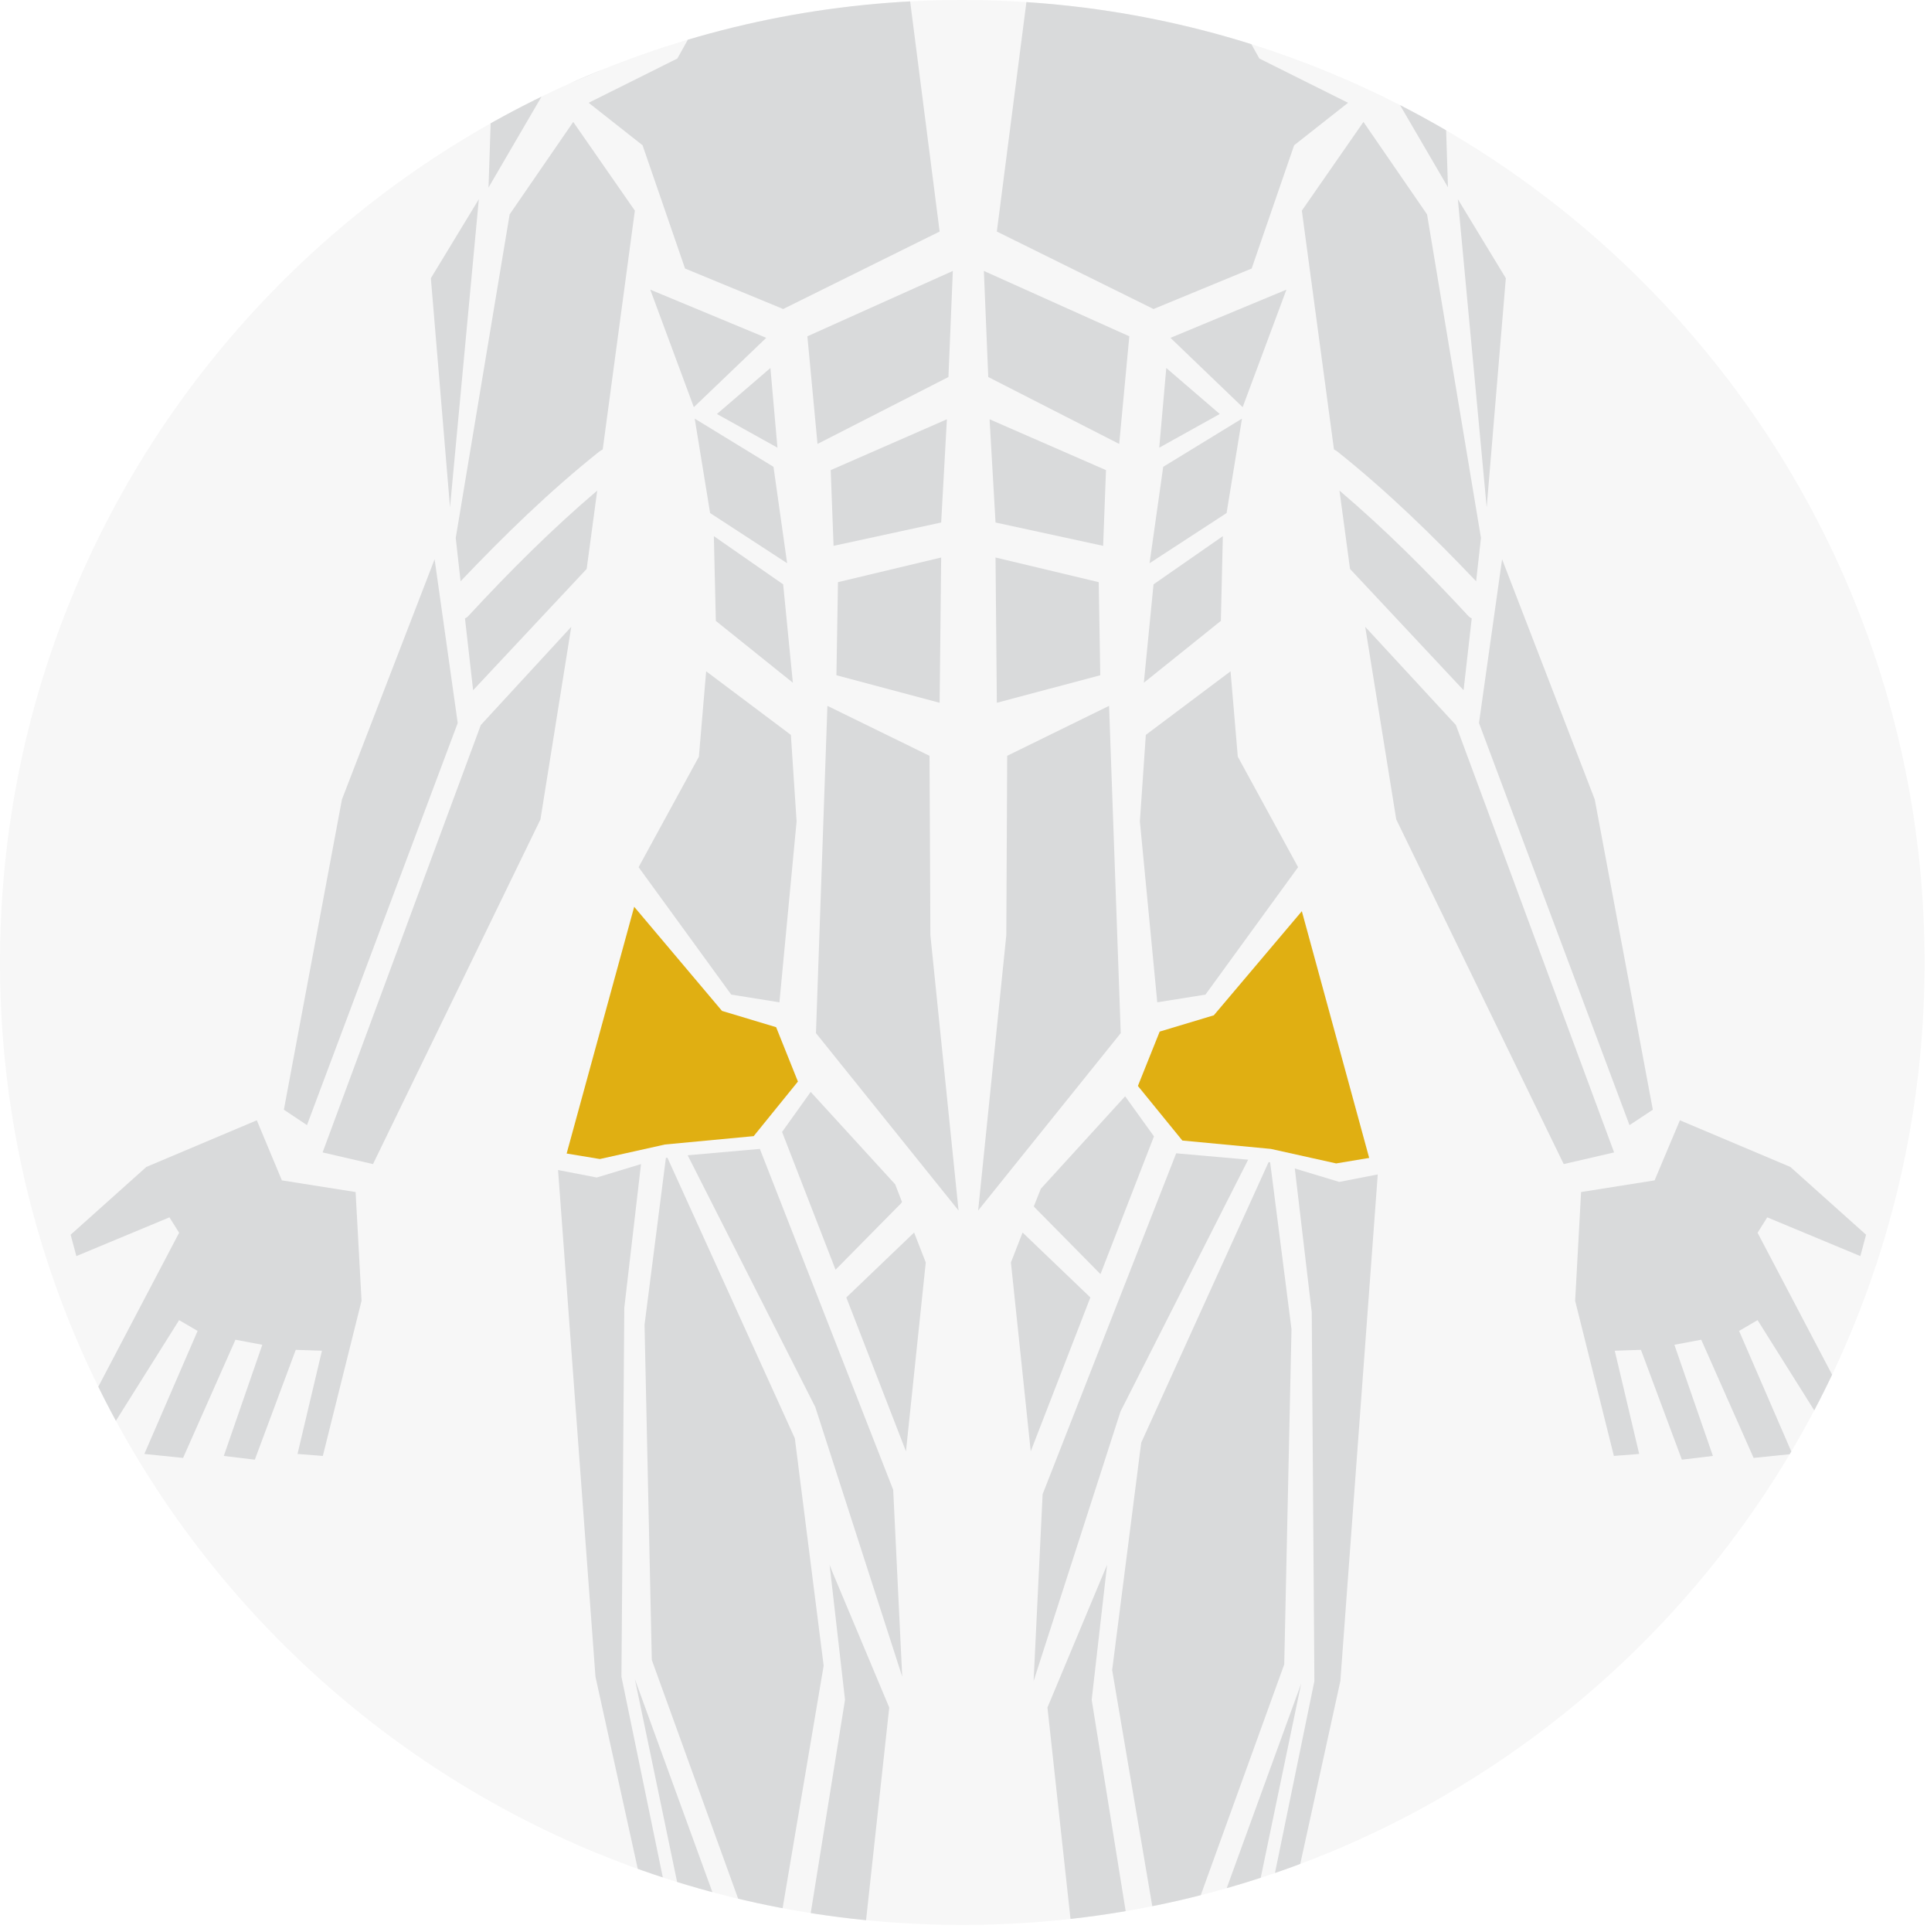
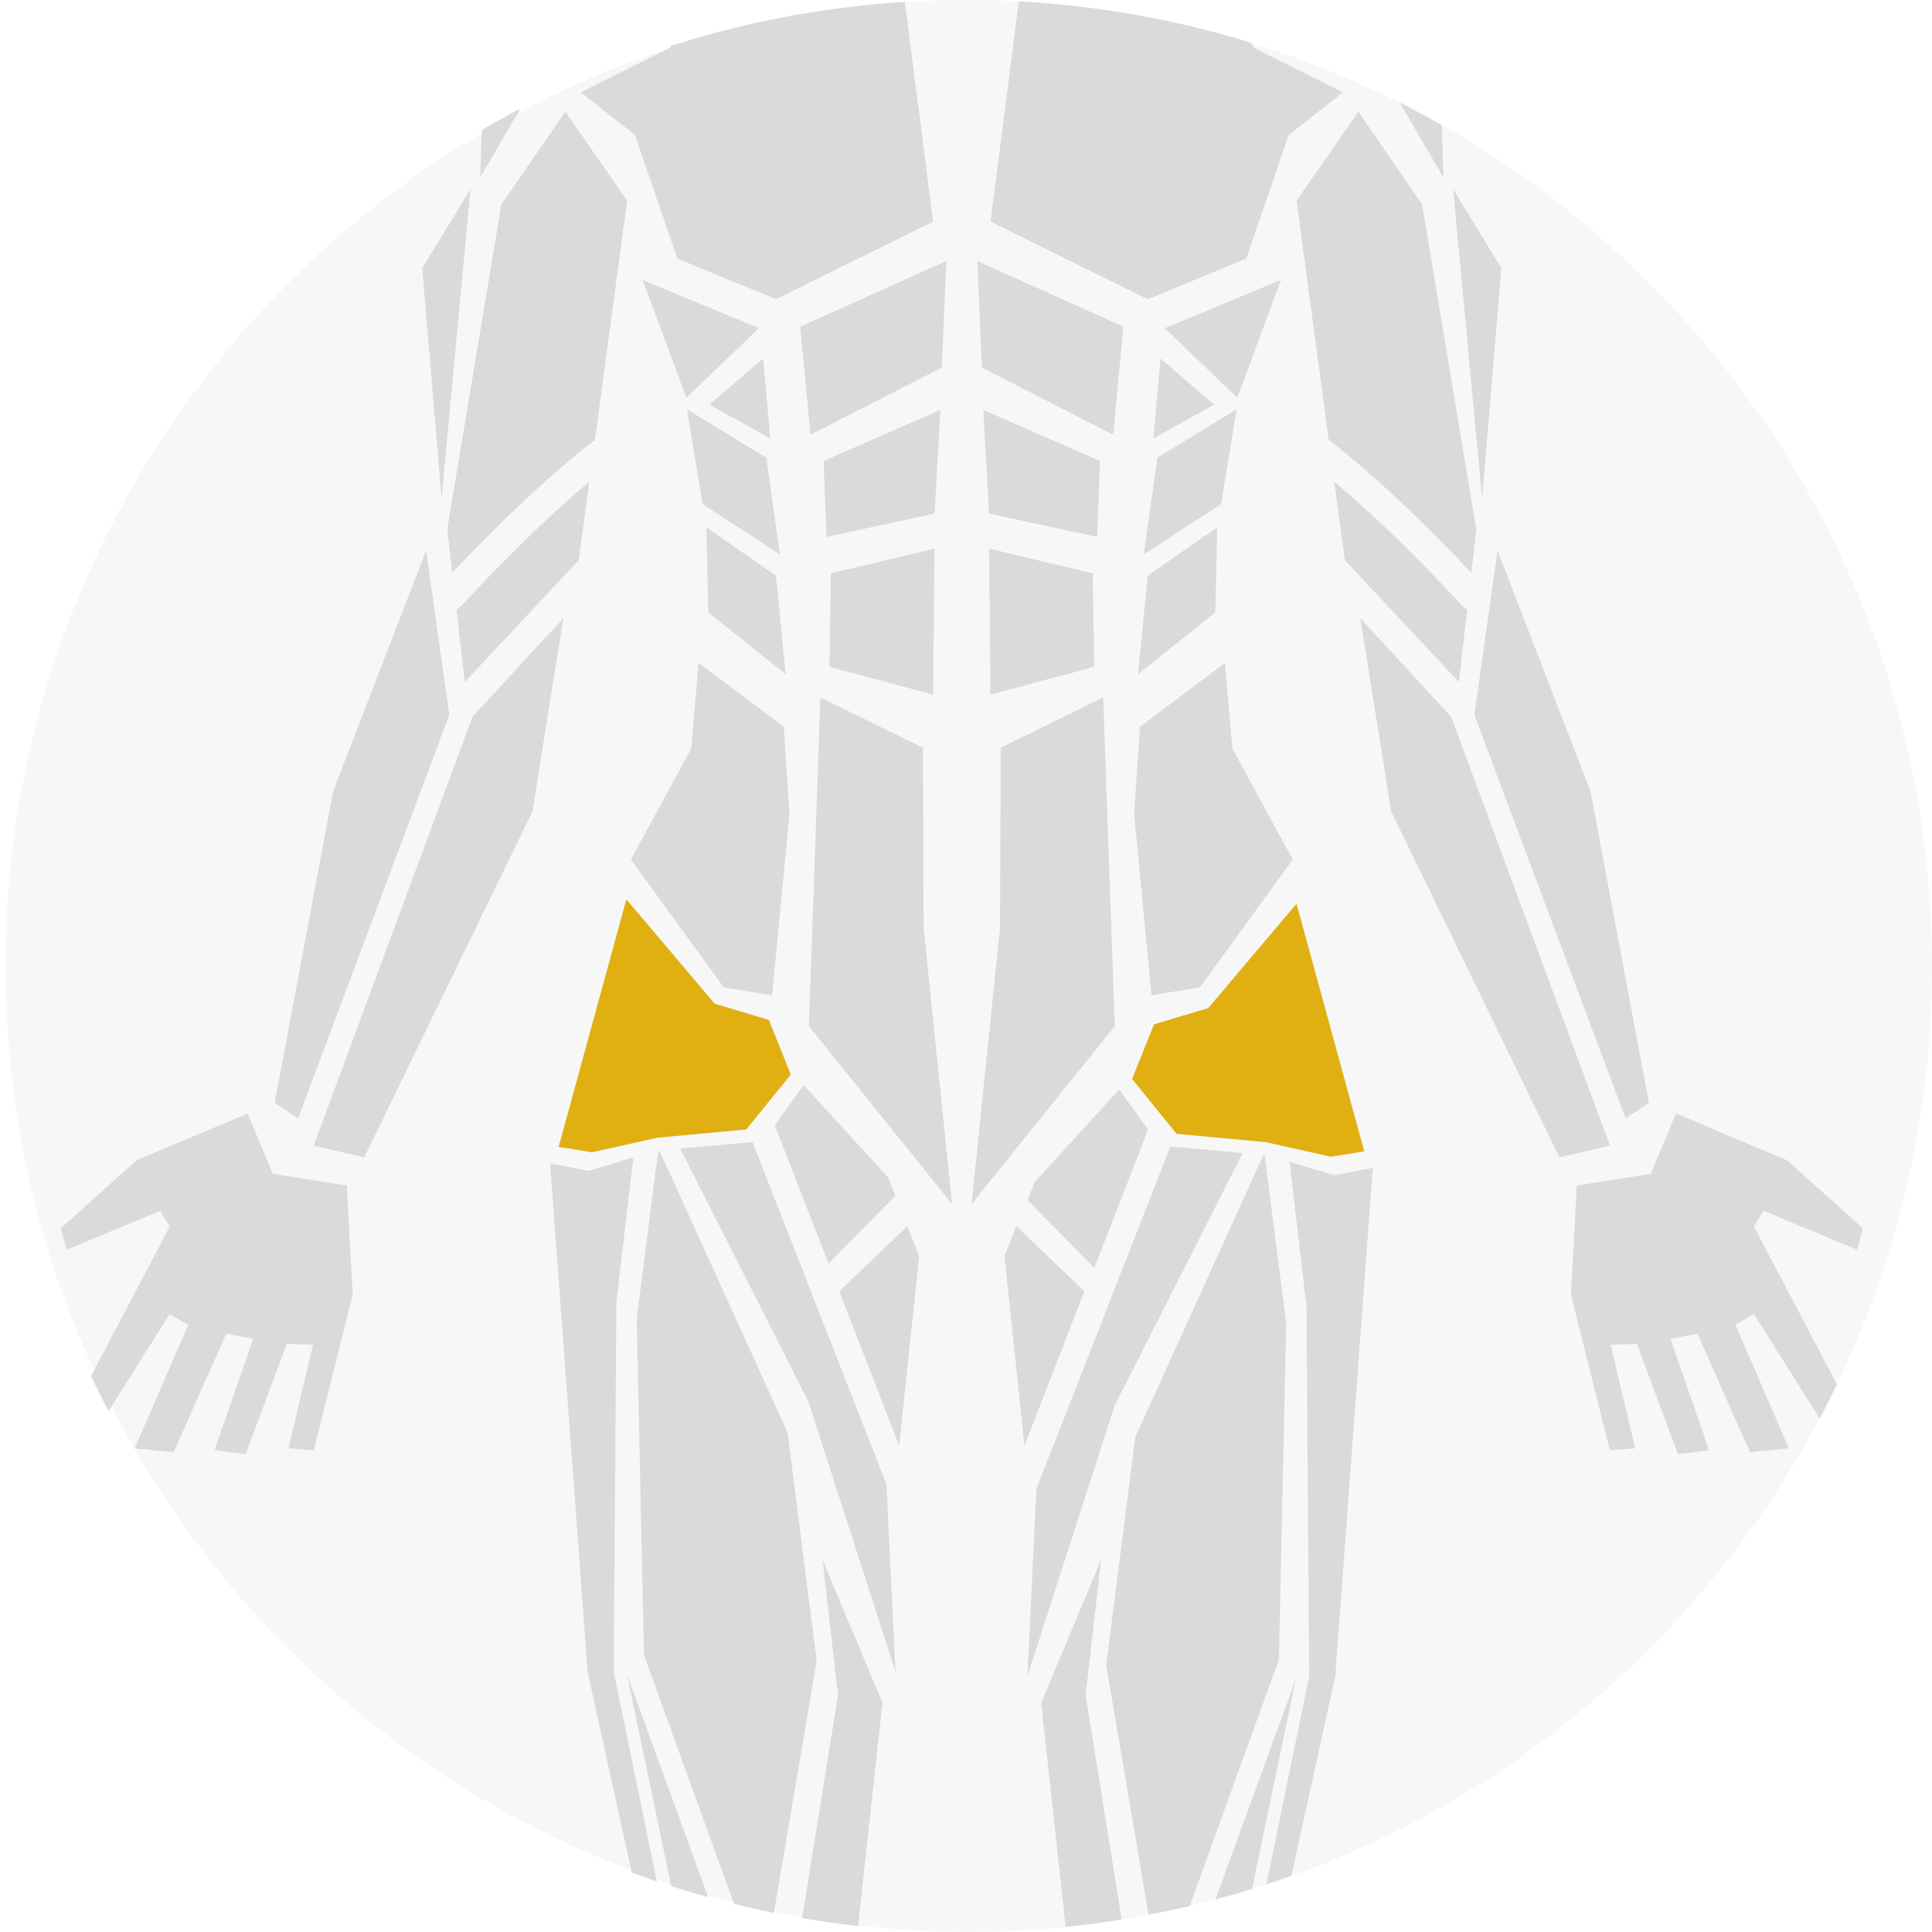
- <svg xmlns="http://www.w3.org/2000/svg" xmlns:xlink="http://www.w3.org/1999/xlink" version="1.1" id="Layer_1" x="0px" y="0px" viewBox="0 0 875.4 877.8" style="enable-background:new 0 0 875.4 877.8;" xml:space="preserve">
-   <style type="text/css">
- 	.st0{clip-path:url(#SVGID_2_);fill:#F7F7F7;}
- 	.st1{clip-path:url(#SVGID_4_);}
- 	.st2{fill:#D9DADB;}
- 	.st3{clip-path:url(#SVGID_6_);fill:#D9DADB;}
- 	.st4{clip-path:url(#SVGID_8_);fill:#D9DADB;}
- 	.st5{clip-path:url(#SVGID_10_);fill:#D9DADB;}
- 	.st6{clip-path:url(#SVGID_12_);fill:#D9DADB;}
- 	.st7{clip-path:url(#SVGID_14_);fill:#D9DADB;}
- 	.st8{clip-path:url(#SVGID_16_);fill:#D9DADB;}
- 	.st9{clip-path:url(#SVGID_18_);fill:#D9DADB;}
- 	.st10{clip-path:url(#SVGID_20_);fill:#D9DADB;}
- 	.st11{clip-path:url(#SVGID_22_);fill:#D9DADB;}
- 	.st12{clip-path:url(#SVGID_24_);fill:#D9DADB;}
- 	.st13{clip-path:url(#SVGID_26_);fill:#D9DADB;}
- 	.st14{clip-path:url(#SVGID_28_);fill:#D9DADB;}
- 	.st15{clip-path:url(#SVGID_30_);fill:#D9DADB;}
- 	.st16{clip-path:url(#SVGID_32_);fill:#D9DADB;}
- 	.st17{clip-path:url(#SVGID_34_);fill:#D9DADB;}
- 	.st18{clip-path:url(#SVGID_36_);fill:#D9DADB;}
- 	.st19{clip-path:url(#SVGID_38_);fill:#E0AF12;}
- 	.st20{clip-path:url(#SVGID_40_);fill:#E0AF12;}
- 	.st21{clip-path:url(#SVGID_42_);fill:#D9DADB;}
- 	.st22{clip-path:url(#SVGID_44_);fill:#D9DADB;}
- 	.st23{clip-path:url(#SVGID_46_);fill:#D9DADB;}
- 	.st24{clip-path:url(#SVGID_48_);fill:#D9DADB;}
- 	.st25{clip-path:url(#SVGID_50_);fill:#D9DADB;}
- 	.st26{clip-path:url(#SVGID_52_);fill:#D9DADB;}
- 	.st27{clip-path:url(#SVGID_54_);fill:#D9DADB;}
- 	.st28{clip-path:url(#SVGID_56_);fill:#D9DADB;}
- 	.st29{clip-path:url(#SVGID_58_);}
- </style>
-   <g id="Front_Abs">
-     <g>
-       <g>
-         <defs>
-           <circle id="SVGID_1_" cx="437.3" cy="437.3" r="437.3" />
-         </defs>
-         <clipPath id="SVGID_2_">
-           <use xlink:href="#SVGID_1_" style="overflow:visible;" />
-         </clipPath>
-         <circle class="st0" cx="437.3" cy="437.3" r="437.3" />
-       </g>
-       <g>
-         <defs>
-           <circle id="SVGID_3_" cx="437.3" cy="437.3" r="437.3" />
-         </defs>
-         <clipPath id="SVGID_4_">
-           <use xlink:href="#SVGID_3_" style="overflow:visible;" />
-         </clipPath>
-         <g class="st1">
-           <polygon class="st2" points="389.6,-135.6 421.5,-87.2 437.3,-31.6 400.5,-60.9 385.8,-113.4     " />
-           <polygon class="st2" points="374.3,-100.3 382.2,-63.6 335.8,-52.2 306,-62.7     " />
-           <polygon class="st2" points="344.5,-39.1 307.8,26.6 267.5,46.7 292,66 311.3,122 355.9,140.4 427,105.2 409.3,-32.9     " />
-           <path class="st2" d="M272.3,205.2c0.5-0.4,1.1-0.7,1.6-1l14.6-108.5l-28-40.3l-28.9,42l-24.5,147l2.2,19.7      C229.1,243.3,249.7,223.2,272.3,205.2z" />
-           <path class="st2" d="M213,279.7c-0.5,0.6-1.1,1-1.7,1.3l3.7,32.6l51.6-55.1l4.8-35.6C250.7,240.5,231.5,259.7,213,279.7z" />
-           <polygon class="st2" points="218.5,329.4 146.6,523.6 169.5,528.9 245.6,372.3 259.6,284.8     " />
-           <polygon class="st2" points="197.5,254.1 208,328.5 139.5,511.2 129,504.2 155.4,363.2     " />
-           <polygon class="st2" points="217.6,90.5 204.5,230.5 195.8,126.4     " />
-           <polygon class="st2" points="524.3,-247.6 524.3,-299.1 497.2,-346 439.1,-364.8 381,-346 353.9,-299.1 353.9,-247.6       340.8,-244.8 346.4,-199.8 367.9,-192.3 391.3,-143.6 439.3,-123.1 486.9,-143.6 510.3,-192.3 531.8,-199.8 537.5,-244.8           " />
-           <polygon class="st2" points="116.7,509 128.1,536.3 161.6,541.6 164.3,591 146.7,661.5 135.2,660.6 146.3,613.7 134.4,613.3       115.8,663.2 101.7,661.5 119.2,611 107,608.7 83.2,662.4 65.6,660.6 89.8,604.7 81.4,599.8 51.5,647.4 36.5,645.6 81.4,560.1       77,553.1 34.7,570.7 32.1,561 66.5,530.2     " />
-           <polygon class="st2" points="505.8,-100.3 497.9,-63.6 544.3,-52.2 574.1,-62.7     " />
-           <polygon class="st2" points="535.6,-39.1 572.3,26.6 612.6,46.7 588.1,66 568.8,122 524.2,140.4 453,105.2 470.8,-32.9     " />
-           <path class="st2" d="M607.8,205.2c-0.5-0.4-1.1-0.7-1.6-1L591.6,95.7l28-40.3l28.9,42l24.5,147l-2.2,19.7      C651,243.3,630.4,223.2,607.8,205.2z" />
-           <path class="st2" d="M667.1,279.7c0.5,0.6,1.1,1,1.7,1.3l-3.7,32.6l-51.6-55.1l-4.8-35.6C629.4,240.5,648.6,259.7,667.1,279.7z" />
-           <polygon class="st2" points="661.6,329.4 733.5,523.6 710.6,528.9 634.5,372.3 620.4,284.8     " />
-           <polygon class="st2" points="682.6,254.1 672.1,328.5 740.5,511.2 751.1,504.2 724.7,363.2     " />
-           <polygon class="st2" points="662.5,90.5 675.6,230.5 684.3,126.4     " />
-           <polygon class="st2" points="763.4,509 751.9,536.3 718.5,541.6 715.8,591 733.4,661.5 744.9,660.6 733.8,613.7 745.7,613.3       764.3,663.2 778.4,661.5 760.9,611 773.1,608.7 796.9,662.4 814.5,660.6 790.3,604.7 798.7,599.8 828.6,647.4 843.6,645.6       798.7,560.1 803.1,553.1 845.4,570.7 848,561 813.6,530.2     " />
-           <path class="st2" d="M590.3-58.4l16.1-8.7l50.4,55.7l0.3,21.2C657.1,9.9,591.3-57.9,590.3-58.4z" />
-           <path class="st2" d="M585.2-56.1c0,1.1,70.7,75.3,70.7,75.3l2.1,65.9l-24.5-42l-47.3-20.1l-33.3-61.3L585.2-56.1z" />
-           <path class="st2" d="M289.7-58.4l-16.1-8.7l-50.4,55.7L223,9.9C223,9.9,288.8-57.9,289.7-58.4z" />
-           <path class="st2" d="M294.9-56.1c0,1.1-70.7,75.3-70.7,75.3L222,85.2l24.5-42l47.3-20.1L327-38.2L294.9-56.1z" />
-           <polygon class="st2" points="489.7,-135.6 457.7,-87.2 441.9,-31.6 478.7,-60.9 491.5,-114.3     " />
-           <polygon class="st2" points="388.9,1084.9 382.8,1104.3 369.5,1186.2 367.8,1295.5 386.3,1402.1 385.4,1265.5 404.8,1210.9       407.4,1151     " />
-           <polygon class="st2" points="491.2,1084.9 497.3,1104.3 510.5,1186.2 512.3,1295.5 493.8,1402.1 494.7,1265.5 475.3,1210.9       472.7,1151     " />
-         </g>
-       </g>
-       <g>
-         <defs>
-           <circle id="SVGID_5_" cx="437.3" cy="437.3" r="437.3" />
-         </defs>
-         <clipPath id="SVGID_6_">
-           <use xlink:href="#SVGID_5_" style="overflow:visible;" />
-         </clipPath>
-         <polygon class="st3" points="409.8,1462.6 407.4,1527.3 401.3,1552.8 382.8,1552.8 377.5,1535.2 371.3,1534.3 372.6,1551.9      349.3,1544.9 343.1,1541.4 316.7,1535.6 315.8,1514.9 341.3,1471.7 354.9,1454.8 383.7,1471.2    " />
-       </g>
-       <g>
-         <defs>
-           <circle id="SVGID_7_" cx="437.3" cy="437.3" r="437.3" />
-         </defs>
-         <clipPath id="SVGID_8_">
-           <use xlink:href="#SVGID_7_" style="overflow:visible;" />
-         </clipPath>
-         <polygon class="st4" points="469.7,1462.6 472,1527.3 478.2,1552.8 496.7,1552.8 502,1535.2 508.1,1534.3 506.8,1551.9      530.2,1544.9 536.3,1541.4 562.8,1535.6 563.6,1514.9 538.1,1471.7 524.5,1454.8 495.8,1471.2    " />
-       </g>
-       <g>
-         <defs>
-           <circle id="SVGID_9_" cx="437.3" cy="437.3" r="437.3" />
-         </defs>
-         <clipPath id="SVGID_10_">
-           <use xlink:href="#SVGID_9_" style="overflow:visible;" />
-         </clipPath>
-         <polygon class="st5" points="348,1414.4 347,1424.6 358.7,1447.5 383.1,1463.4 408.1,1455.2 400.2,1431.3    " />
-       </g>
-       <g>
-         <defs>
-           <circle id="SVGID_11_" cx="437.3" cy="437.3" r="437.3" />
-         </defs>
-         <clipPath id="SVGID_12_">
-           <use xlink:href="#SVGID_11_" style="overflow:visible;" />
-         </clipPath>
-         <polygon class="st6" points="531.4,1414.4 532.4,1424.6 520.7,1447.5 496.4,1463.4 471.3,1455.2 479.2,1431.3    " />
-       </g>
-       <g>
-         <defs>
-           <circle id="SVGID_13_" cx="437.3" cy="437.3" r="437.3" />
-         </defs>
-         <clipPath id="SVGID_14_">
-           <use xlink:href="#SVGID_13_" style="overflow:visible;" />
-         </clipPath>
-         <polygon class="st7" points="346.6,1134.2 351,1298.1 382.7,1417 346.2,1405.9 284.1,1182.7 306.1,1038.2    " />
-       </g>
-       <g>
-         <defs>
-           <circle id="SVGID_15_" cx="437.3" cy="437.3" r="437.3" />
-         </defs>
-         <clipPath id="SVGID_16_">
-           <use xlink:href="#SVGID_15_" style="overflow:visible;" />
-         </clipPath>
-         <polygon class="st8" points="532.8,1134.2 528.4,1298.1 496.7,1417 533.3,1405.9 595.4,1182.7 573.3,1038.2    " />
-       </g>
-       <g>
-         <defs>
-           <circle id="SVGID_17_" cx="437.3" cy="437.3" r="437.3" />
-         </defs>
-         <clipPath id="SVGID_18_">
-           <use xlink:href="#SVGID_17_" style="overflow:visible;" />
-         </clipPath>
-         <polygon class="st9" points="322,965.1 319.3,988.8 337.8,1011.8 344,1047.9 356.3,1053.2 366.9,998.5 373.9,979.2 367.8,966.8         " />
-       </g>
-       <g>
-         <defs>
-           <circle id="SVGID_19_" cx="437.3" cy="437.3" r="437.3" />
-         </defs>
-         <clipPath id="SVGID_20_">
-           <use xlink:href="#SVGID_19_" style="overflow:visible;" />
-         </clipPath>
-         <polygon class="st10" points="403.9,966.8 390.7,1003.8 362.5,1058.5 369.5,1108.7 389.8,1052.3 406.6,1020.6    " />
-       </g>
-       <g>
-         <defs>
-           <circle id="SVGID_21_" cx="437.3" cy="437.3" r="437.3" />
-         </defs>
-         <clipPath id="SVGID_22_">
-           <use xlink:href="#SVGID_21_" style="overflow:visible;" />
-         </clipPath>
-         <polygon class="st11" points="558.1,965.1 560.8,988.8 542.3,1011.8 536.1,1047.9 523.8,1053.2 513.2,998.5 506.1,979.2      512.3,966.8    " />
-       </g>
-       <g>
-         <defs>
-           <circle id="SVGID_23_" cx="437.3" cy="437.3" r="437.3" />
-         </defs>
-         <clipPath id="SVGID_24_">
-           <use xlink:href="#SVGID_23_" style="overflow:visible;" />
-         </clipPath>
-         <polygon class="st12" points="476.2,966.8 489.4,1003.8 517.6,1058.5 510.5,1108.7 490.3,1052.3 473.5,1020.6    " />
-       </g>
-       <g>
-         <defs>
-           <circle id="SVGID_25_" cx="437.3" cy="437.3" r="437.3" />
-         </defs>
-         <clipPath id="SVGID_26_">
-           <use xlink:href="#SVGID_25_" style="overflow:visible;" />
-         </clipPath>
-         <polygon class="st13" points="303.3,526 361.2,653.5 374.3,756.8 349.7,902.1 296.2,754.2 292.9,601.9 302.6,526.1    " />
-       </g>
-       <g>
-         <defs>
-           <circle id="SVGID_27_" cx="437.3" cy="437.3" r="437.3" />
-         </defs>
-         <clipPath id="SVGID_28_">
-           <use xlink:href="#SVGID_27_" style="overflow:visible;" />
-         </clipPath>
-         <polygon class="st14" points="295.9,798.4 288.5,762.9 339.5,903 331.8,922.8 309.1,861.8    " />
-       </g>
-       <g>
-         <defs>
-           <circle id="SVGID_29_" cx="437.3" cy="437.3" r="437.3" />
-         </defs>
-         <clipPath id="SVGID_30_">
-           <use xlink:href="#SVGID_29_" style="overflow:visible;" />
-         </clipPath>
-         <polygon class="st15" points="377,711 378.3,714.3 404.1,775.8 387.5,928.1 361.2,914.1 384,772.3    " />
-       </g>
-       <g>
-         <defs>
-           <circle id="SVGID_31_" cx="437.3" cy="437.3" r="437.3" />
-         </defs>
-         <clipPath id="SVGID_32_">
-           <use xlink:href="#SVGID_31_" style="overflow:visible;" />
-         </clipPath>
-         <polygon class="st16" points="503.1,711 501.7,714.3 476,775.8 492.6,928.1 518.9,914.1 496.1,772.3    " />
-       </g>
-       <g>
-         <defs>
-           <circle id="SVGID_33_" cx="437.3" cy="437.3" r="437.3" />
-         </defs>
-         <clipPath id="SVGID_34_">
-           <use xlink:href="#SVGID_33_" style="overflow:visible;" />
-         </clipPath>
-         <polygon class="st17" points="576.5,528 518.6,655.5 505.4,758.8 530.1,904.1 583.6,756.2 586.9,603.9 577.2,528.1    " />
-       </g>
-       <g>
-         <defs>
-           <circle id="SVGID_35_" cx="437.3" cy="437.3" r="437.3" />
-         </defs>
-         <clipPath id="SVGID_36_">
-           <use xlink:href="#SVGID_35_" style="overflow:visible;" />
-         </clipPath>
-         <polygon class="st18" points="583.9,800.4 591.3,764.9 540.3,905 548,924.8 570.7,863.8    " />
-       </g>
-       <g>
-         <defs>
-           <circle id="SVGID_37_" cx="437.3" cy="437.3" r="437.3" />
-         </defs>
-         <clipPath id="SVGID_38_">
-           <use xlink:href="#SVGID_37_" style="overflow:visible;" />
-         </clipPath>
-         <polygon class="st19" points="288.2,412 257.5,524.1 272.6,526.6 302.2,520 342.5,516.2 362.6,491.4 352.7,466.7 328.1,459.3         " />
-       </g>
-       <g>
-         <defs>
-           <circle id="SVGID_39_" cx="437.3" cy="437.3" r="437.3" />
-         </defs>
-         <clipPath id="SVGID_40_">
-           <use xlink:href="#SVGID_39_" style="overflow:visible;" />
-         </clipPath>
-         <polygon class="st20" points="591.6,414 622.2,526.1 607.2,528.6 577.5,522 537.3,518.2 517.1,493.4 527,468.7 551.6,461.3         " />
-       </g>
-       <g>
-         <defs>
-           <circle id="SVGID_41_" cx="437.3" cy="437.3" r="437.3" />
-         </defs>
-         <clipPath id="SVGID_42_">
-           <use xlink:href="#SVGID_41_" style="overflow:visible;" />
-         </clipPath>
-         <polygon class="st21" points="345.3,522 312.5,524.9 370.5,639.3 410,761.8 405.9,676.9    " />
-       </g>
-       <g>
-         <defs>
-           <circle id="SVGID_43_" cx="437.3" cy="437.3" r="437.3" />
-         </defs>
-         <clipPath id="SVGID_44_">
-           <use xlink:href="#SVGID_43_" style="overflow:visible;" />
-         </clipPath>
-         <polygon class="st22" points="409.5,546.7 409.9,546.1 406.8,538.1 368.4,496.1 355.4,514.3 379.7,576.9    " />
-       </g>
-       <g>
-         <defs>
-           <circle id="SVGID_45_" cx="437.3" cy="437.3" r="437.3" />
-         </defs>
-         <clipPath id="SVGID_46_">
-           <use xlink:href="#SVGID_45_" style="overflow:visible;" />
-         </clipPath>
-         <polygon class="st23" points="384.6,589.5 411.7,659.4 420.7,573.6 415.4,560    " />
-       </g>
-       <g>
-         <defs>
-           <circle id="SVGID_47_" cx="437.3" cy="437.3" r="437.3" />
-         </defs>
-         <clipPath id="SVGID_48_">
-           <use xlink:href="#SVGID_47_" style="overflow:visible;" />
-         </clipPath>
-         <polygon class="st24" points="495.5,589.5 468.4,659.4 459.4,573.6 464.7,560    " />
-       </g>
-       <g>
-         <defs>
-           <circle id="SVGID_49_" cx="437.3" cy="437.3" r="437.3" />
-         </defs>
-         <clipPath id="SVGID_50_">
-           <use xlink:href="#SVGID_49_" style="overflow:visible;" />
-         </clipPath>
-         <polygon class="st25" points="534.5,524 567.2,526.9 509.2,641.3 469.7,763.8 473.8,678.9    " />
-       </g>
-       <g>
-         <defs>
-           <circle id="SVGID_51_" cx="437.3" cy="437.3" r="437.3" />
-         </defs>
-         <clipPath id="SVGID_52_">
-           <use xlink:href="#SVGID_51_" style="overflow:visible;" />
-         </clipPath>
-         <polygon class="st26" points="470.3,548.7 469.8,548.1 473,540.1 511.3,498.1 524.4,516.3 500.1,578.9    " />
-       </g>
-       <g>
-         <defs>
-           <circle id="SVGID_53_" cx="437.3" cy="437.3" r="437.3" />
-         </defs>
-         <clipPath id="SVGID_54_">
-           <use xlink:href="#SVGID_53_" style="overflow:visible;" />
-         </clipPath>
-         <polygon class="st27" points="271.2,535 291.3,528.9 283.7,594.2 282.4,761.8 309,890.8 308.7,951.9 316.6,1026 306.3,1022.1      295.5,1047.6 295.9,876.7 270.6,761.8 253.6,531.6    " />
-       </g>
-       <g>
-         <defs>
-           <circle id="SVGID_55_" cx="437.3" cy="437.3" r="437.3" />
-         </defs>
-         <clipPath id="SVGID_56_">
-           <use xlink:href="#SVGID_55_" style="overflow:visible;" />
-         </clipPath>
-         <polygon class="st28" points="608.6,537 588.4,530.9 596.1,596.2 597.3,763.8 570.8,892.8 571.1,953.9 563.1,1028 573.4,1024.1      584.3,1049.6 583.9,878.7 609.1,763.8 626.1,533.6    " />
-       </g>
-       <g>
-         <defs>
-           <circle id="SVGID_57_" cx="437.3" cy="437.3" r="437.3" />
-         </defs>
-         <clipPath id="SVGID_58_">
-           <use xlink:href="#SVGID_57_" style="overflow:visible;" />
-         </clipPath>
-         <g class="st29">
-           <polygon class="st2" points="325.8,188.1 353.3,203.4 350.1,167.2     " />
-           <polygon class="st2" points="348.2,153.5 295.5,131.6 315.3,185     " />
-           <polygon class="st2" points="315.7,190.2 351.5,212.1 357.7,255.9 322.7,233.1     " />
-           <polygon class="st2" points="324.4,243.6 355.9,265.5 360.3,310.2 325.3,282.1     " />
-           <polygon class="st2" points="359.4,333.9 320.9,305 317.6,343.8 290.2,394 332.3,451.9 354.2,455.4 362,373.2     " />
-           <polygon class="st2" points="554.3,188.1 526.8,203.4 530,167.2     " />
-           <polygon class="st2" points="531.9,153.5 584.6,131.6 564.7,185     " />
-           <polygon class="st2" points="564.4,190.2 528.6,212.1 522.4,255.9 557.4,233.1     " />
-           <polygon class="st2" points="555.7,243.6 524.2,265.5 519.8,310.2 554.8,282.1     " />
-           <polygon class="st2" points="520.7,333.9 559.2,305 562.5,343.8 589.9,394 547.8,451.9 525.9,455.4 518,373.2     " />
-           <g>
-             <polygon class="st2" points="366.9,152.8 433,123.1 431,171.3 371.5,201.7      " />
-             <polygon class="st2" points="377.5,213.6 378.8,248 427.7,237.4 430.3,190.5      " />
-             <polygon class="st2" points="435.6,550 422.8,424.9 422.4,343.4 376,320.7 370.8,469.4      " />
-             <polygon class="st2" points="380.8,264.5 380.1,306.8 427,319.3 427.7,253.3      " />
-             <polygon class="st2" points="513.2,152.8 447.1,123.1 449.1,171.3 508.6,201.7      " />
-             <polygon class="st2" points="502.6,213.6 501.3,248 452.4,237.4 449.7,190.5      " />
-             <polygon class="st2" points="444.5,550 457.3,424.9 457.7,343.4 504,320.7 509.3,469.4      " />
-             <polygon class="st2" points="499.3,264.5 500,306.8 453,319.3 452.4,253.3      " />
-           </g>
-         </g>
-       </g>
+ <svg xmlns="http://www.w3.org/2000/svg" viewBox="0 0 874.68 874.68">
+   <defs>
+     <style>.cls-1{fill:none;}.cls-2{clip-path:url(#clip-path);}.cls-3{fill:#d9dadb;}.cls-4{clip-path:url(#clip-path-2);}.cls-5{clip-path:url(#clip-path-3);}.cls-6{fill:#f7f7f7;}.cls-7{fill:#e0af12;}.cls-8{clip-path:url(#clip-path-4);}.cls-9{clip-path:url(#clip-path-5);}</style>
+     <clipPath id="clip-path">
+       <circle class="cls-1" cx="181.74" cy="2346.13" r="437.34" />
+     </clipPath>
+     <clipPath id="clip-path-2">
+       <circle class="cls-1" cx="1183.36" cy="2352.93" r="437.34" />
+     </clipPath>
+     <clipPath id="clip-path-3">
+       <circle class="cls-1" cx="437.34" cy="437.34" r="437.34" />
+     </clipPath>
+     <clipPath id="clip-path-4">
+       <circle class="cls-1" cx="-48.08" cy="-487.17" r="437.34" />
+     </clipPath>
+     <clipPath id="clip-path-5">
+       <circle class="cls-1" cx="874.68" cy="-487.17" r="437.34" />
+     </clipPath>
+   </defs>
+   <g id="Front_Right_Knee" data-name="Front Right Knee">
+     <g class="cls-2">
+       <polygon class="cls-3" points="125.23 857.27 161.02 911.49 178.71 973.8 137.48 940.92 120.93 882.11 125.23 857.27" />
+       <polygon class="cls-3" points="276.21 731.76 276.21 674.03 245.77 621.55 180.66 600.41 115.62 621.55 85.18 674.03 85.18 731.76 70.49 734.9 76.78 785.29 100.92 793.68 127.16 848.26 180.95 871.24 234.22 848.26 260.46 793.68 284.6 785.29 290.9 734.9 276.21 731.76" />
+       <polygon class="cls-3" points="237.34 857.27 201.56 911.49 183.87 973.8 225.1 940.92 239.41 881.15 237.34 857.27" />
    </g>
  </g>
-   <g id="Layer_1_1_">
- </g>
+   <g id="Front_Abs" data-name="Front Abs">
+     <g class="cls-5">
+       <circle class="cls-6" cx="439.86" cy="437.34" r="437.34" />
+       <polygon class="cls-3" points="339.94 -43.95 303.18 21.69 262.92 41.82 287.43 61.07 306.68 117.09 351.32 135.47 422.44 100.32 404.7 -37.83 339.94 -43.95" />
+       <path class="cls-3" d="M267.72,200.33a6.73,6.73,0,0,1,1.62-1L283.93,90.83l-28-40.26L227,92.58l-24.51,147,2.25,19.74C224.53,238.38,245.14,218.29,267.72,200.33Z" />
+       <path class="cls-3" d="M208.38,274.81a6.71,6.71,0,0,1-1.69,1.31l3.72,32.64L262,253.62l4.78-35.56C246.06,235.61,226.88,254.86,208.38,274.81Z" />
+       <polygon class="cls-3" points="213.91 324.51 142 518.68 164.91 523.96 241.04 367.4 255.04 279.88 213.91 324.51" />
+       <polygon class="cls-3" points="192.9 249.25 203.41 323.64 134.95 506.34 124.37 499.29 150.81 358.3 192.9 249.25" />
+       <polygon class="cls-3" points="213.03 85.58 199.9 225.62 191.15 121.46 213.03 85.58" />
+       <polygon class="cls-3" points="112.09 504.13 123.55 531.45 157.03 536.74 159.68 586.09 142.05 656.58 130.6 655.7 141.72 608.78 129.82 608.45 111.21 658.35 97.11 656.58 114.63 606.13 102.4 603.82 78.61 657.46 60.98 655.7 85.21 599.85 76.84 594.9 46.88 642.48 31.9 640.72 76.84 555.24 72.44 548.19 30.14 565.82 27.5 556.12 61.86 525.28 112.09 504.13" />
+       <polygon class="cls-3" points="530.96 -43.95 567.71 21.69 607.97 41.82 583.47 61.07 564.21 117.09 519.58 135.47 448.45 100.32 466.19 -37.83 530.96 -43.95" />
+       <path class="cls-3" d="M603.18,200.33a7.13,7.13,0,0,0-1.62-1L587,90.83l28-40.26,28.88,42,24.5,147-2.24,19.74C646.36,238.38,625.76,218.29,603.18,200.33Z" />
+       <path class="cls-3" d="M662.51,274.81a6.75,6.75,0,0,0,1.7,1.31l-3.72,32.64-51.64-55.14-4.78-35.56C624.84,235.61,644,254.86,662.51,274.81Z" />
+       <polygon class="cls-3" points="656.99 324.51 728.9 518.68 705.99 523.96 629.86 367.4 615.85 279.88 656.99 324.51" />
+       <polygon class="cls-3" points="677.99 249.25 667.49 323.64 735.95 506.34 746.52 499.29 720.09 358.3 677.99 249.25" />
+       <polygon class="cls-3" points="657.86 85.58 670.99 225.62 679.74 121.46 657.86 85.58" />
+       <polygon class="cls-3" points="758.8 504.13 747.35 531.45 713.86 536.74 711.22 586.09 728.84 656.58 740.3 655.7 729.17 608.78 741.07 608.45 759.68 658.35 773.78 656.58 756.27 606.13 768.5 603.82 792.29 657.46 809.91 655.7 785.68 599.85 794.05 594.9 824.01 642.48 838.99 640.72 794.05 555.24 798.46 548.19 840.76 565.82 843.4 556.12 809.03 525.28 758.8 504.13" />
+       <path class="cls-3" d="M585.75-63.25,601.85-72l50.38,55.74L652.51,5S586.72-62.76,585.75-63.25Z" />
+       <path class="cls-3" d="M580.63-60.94c0,1.11,70.72,75.34,70.72,75.34l2.14,65.93L629,38.32,581.72,18.19,548.46-43.08Z" />
+       <path class="cls-3" d="M285.14-63.25,269.05-72,218.66-16.22,218.39,5S284.17-62.76,285.14-63.25Z" />
+       <path class="cls-3" d="M290.26-60.94c0,1.11-70.72,75.34-70.72,75.34l-2.13,65.93,24.5-42,47.27-20.13,33.25-61.27Z" />
+       <polygon class="cls-3" points="298.65 521.11 356.58 648.63 369.75 751.91 345.06 897.19 291.55 749.28 288.26 596.99 297.98 521.21 298.65 521.11" />
+       <polygon class="cls-3" points="291.26 793.51 283.85 758.03 334.89 898.07 327.19 917.89 304.5 856.89 291.26 793.51" />
+       <polygon class="cls-3" points="372.38 706.15 373.75 709.42 399.51 770.91 382.88 923.2 356.62 909.2 379.38 767.41 372.38 706.15" />
+       <polygon class="cls-3" points="498.52 706.15 497.14 709.42 471.38 770.91 488.01 923.2 514.27 909.2 491.51 767.41 498.52 706.15" />
+       <polygon class="cls-3" points="571.9 523.11 513.98 650.63 500.81 753.91 525.5 899.19 579 751.28 582.3 598.99 572.58 523.21 571.9 523.11" />
+       <polygon class="cls-3" points="579.3 795.51 586.7 760.03 535.67 900.07 543.37 919.89 566.06 858.89 579.3 795.51" />
+       <polygon class="cls-7" points="283.58 407.14 252.91 519.24 267.98 521.69 297.61 515.08 337.87 511.32 358.01 486.5 348.11 461.76 323.54 454.39 283.58 407.14" />
+       <polygon class="cls-7" points="586.98 409.14 617.65 521.24 602.58 523.69 572.95 517.08 532.69 513.33 512.54 488.5 522.45 463.76 547.01 456.39 586.98 409.14" />
+       <polygon class="cls-3" points="340.69 517.08 307.93 519.98 365.93 634.38 405.44 756.91 401.32 672.01 340.69 517.08" />
+       <polygon class="cls-3" points="404.87 541.84 405.34 541.25 402.18 533.22 363.84 491.24 350.78 509.41 375.09 572.05 404.87 541.84" />
+       <polygon class="cls-3" points="379.96 584.6 407.08 654.51 416.14 568.74 410.78 555.11 379.96 584.6" />
+       <polygon class="cls-3" points="490.94 584.6 463.81 654.51 454.76 568.74 460.11 555.11 490.94 584.6" />
+       <polygon class="cls-3" points="529.86 519.08 562.62 521.98 504.63 636.38 465.12 758.91 469.24 674.01 529.86 519.08" />
+       <polygon class="cls-3" points="465.69 543.84 465.22 543.25 468.38 535.22 506.72 493.24 519.77 511.41 495.47 574.05 465.69 543.84" />
+       <polygon class="cls-3" points="266.56 530.09 286.73 523.96 279.07 589.3 277.85 756.91 304.38 885.87 304.09 947.01 312.03 1021.08 301.73 1017.25 290.86 1042.7 291.3 871.77 266.03 756.91 249.04 526.73 266.56 530.09" />
+       <polygon class="cls-3" points="604 532.09 583.83 525.96 591.48 591.3 592.71 758.91 566.17 887.87 566.47 949.01 558.53 1023.08 568.83 1019.25 579.69 1044.7 579.25 873.77 604.52 758.91 621.51 528.73 604 532.09" />
+       <polygon class="cls-3" points="321.22 183.22 348.69 198.48 345.52 162.31 321.22 183.22" />
+       <polygon class="cls-3" points="343.57 148.57 290.93 126.72 310.75 180.07 343.57 148.57" />
+       <polygon class="cls-3" points="311.06 185.34 346.94 207.22 353.07 250.98 318.06 228.22 311.06 185.34" />
+       <polygon class="cls-3" points="319.81 238.74 351.32 260.62 355.69 305.26 320.68 277.25 319.81 238.74" />
+       <polygon class="cls-3" points="354.81 328.99 316.3 300.11 312.95 338.91 285.63 389.14 327.69 447.05 349.57 450.55 357.44 368.28 354.81 328.99" />
+       <polygon class="cls-3" points="549.68 183.22 522.2 198.48 525.38 162.31 549.68 183.22" />
+       <polygon class="cls-3" points="527.32 148.57 579.97 126.72 560.14 180.07 527.32 148.57" />
+       <polygon class="cls-3" points="559.84 185.34 523.95 207.22 517.83 250.98 552.84 228.22 559.84 185.34" />
+       <polygon class="cls-3" points="551.09 238.74 519.58 260.62 515.2 305.26 550.21 277.25 551.09 238.74" />
+       <polygon class="cls-3" points="516.09 328.99 554.6 300.11 557.94 338.91 585.26 389.14 543.21 447.05 521.33 450.55 513.45 368.28 516.09 328.99" />
+       <polygon class="cls-3" points="362.3 147.91 428.39 118.17 426.41 166.41 366.93 196.81 362.3 147.91" />
+       <polygon class="cls-3" points="372.87 208.71 374.2 243.08 423.1 232.5 425.75 185.58 372.87 208.71" />
+       <polygon class="cls-3" points="431.03 545.11 418.16 419.99 417.83 338.52 371.45 315.76 366.19 464.55 431.03 545.11" />
+       <polygon class="cls-3" points="376.18 259.6 375.52 301.9 422.44 314.45 423.1 248.36 376.18 259.6" />
+       <polygon class="cls-3" points="508.59 147.91 442.5 118.17 444.49 166.41 503.97 196.81 508.59 147.91" />
+       <polygon class="cls-3" points="498.02 208.71 496.7 243.08 447.79 232.5 445.15 185.58 498.02 208.71" />
+       <polygon class="cls-3" points="439.86 545.11 452.74 419.99 453.06 338.52 499.45 315.76 504.7 464.55 439.86 545.11" />
+       <polygon class="cls-3" points="494.71 259.6 495.38 301.9 448.45 314.45 447.79 248.36 494.71 259.6" />
+     </g>
+     <g class="cls-8">
+       <polygon class="cls-3" points="1.15 155.49 7.31 174.88 20.53 256.83 22.29 366.1 3.79 472.73 4.67 336.14 -14.72 281.51 -17.36 221.58 1.15 155.49" />
+       <polygon class="cls-3" points="-20.36 533.17 -18.02 597.86 -11.85 623.42 6.65 623.42 11.94 605.79 18.11 604.91 16.79 622.53 40.14 615.49 46.31 611.96 72.74 606.23 73.62 585.52 48.07 542.35 34.52 525.41 5.76 541.77 -20.36 533.17" />
+       <polygon class="cls-3" points="41.43 484.97 42.42 495.17 30.73 518.06 6.34 533.99 -18.72 525.78 -10.84 501.92 41.43 484.97" />
+       <polygon class="cls-3" points="42.78 204.84 38.38 368.75 6.67 487.64 43.24 476.47 105.35 253.31 83.32 108.79 42.78 204.84" />
+       <polygon class="cls-3" points="68.12 35.65 70.76 59.44 52.26 82.35 46.09 118.48 33.75 123.77 23.18 69.13 16.13 49.75 22.29 37.41 68.12 35.65" />
+       <polygon class="cls-3" points="-13.84 37.41 -0.62 74.42 27.58 129.06 20.53 179.28 0.26 122.89 -16.48 91.16 -13.84 37.41" />
+       <polygon class="cls-3" points="118.58 -392.43 98.41 -398.55 106.06 -333.21 107.29 -165.6 80.75 -36.64 81.05 24.5 73.11 98.57 83.41 94.74 94.28 120.19 93.84 -50.74 119.11 -165.6 136.1 -395.79 118.58 -392.43" />
+     </g>
+     <g class="cls-9">
+       <polygon class="cls-3" points="826.27 160.38 820.1 179.77 806.88 261.72 805.12 370.99 823.63 477.62 822.74 341.03 842.13 286.4 844.77 226.47 826.27 160.38" />
+       <polygon class="cls-3" points="847.11 538.06 844.77 602.75 838.61 628.31 820.1 628.31 814.81 610.68 808.64 609.8 809.97 627.43 786.61 620.38 780.45 616.85 754.01 611.12 753.13 590.41 778.68 547.24 792.23 530.3 820.99 546.66 847.11 538.06" />
+       <polygon class="cls-3" points="785.33 489.86 784.33 500.06 796.03 522.96 820.42 538.88 845.47 530.67 837.59 506.81 785.33 489.86" />
+       <polygon class="cls-3" points="783.97 209.73 788.38 373.64 820.08 492.53 783.51 481.36 721.4 258.2 743.43 113.68 783.97 209.73" />
+       <polygon class="cls-3" points="759.3 40.54 756.65 64.33 775.16 87.24 781.33 123.37 793.66 128.66 804.24 74.02 811.29 54.64 805.12 42.3 759.3 40.54" />
+       <polygon class="cls-3" points="841.25 42.3 828.03 79.31 799.83 133.95 806.88 184.18 827.15 127.78 843.89 96.06 841.25 42.3" />
+       <polygon class="cls-3" points="814.31 -213.47 815.69 -210.2 841.45 -148.71 824.82 3.58 798.56 -10.42 821.32 -152.21 814.31 -213.47" />
+       <polygon class="cls-3" points="708.5 -389.54 728.67 -395.66 721.01 -330.32 719.79 -162.71 746.32 -33.75 746.03 27.39 753.96 101.46 743.66 97.63 732.8 123.08 733.24 -47.85 707.97 -162.71 690.98 -392.89 708.5 -389.54" />
+     </g>
+   </g>
</svg>
